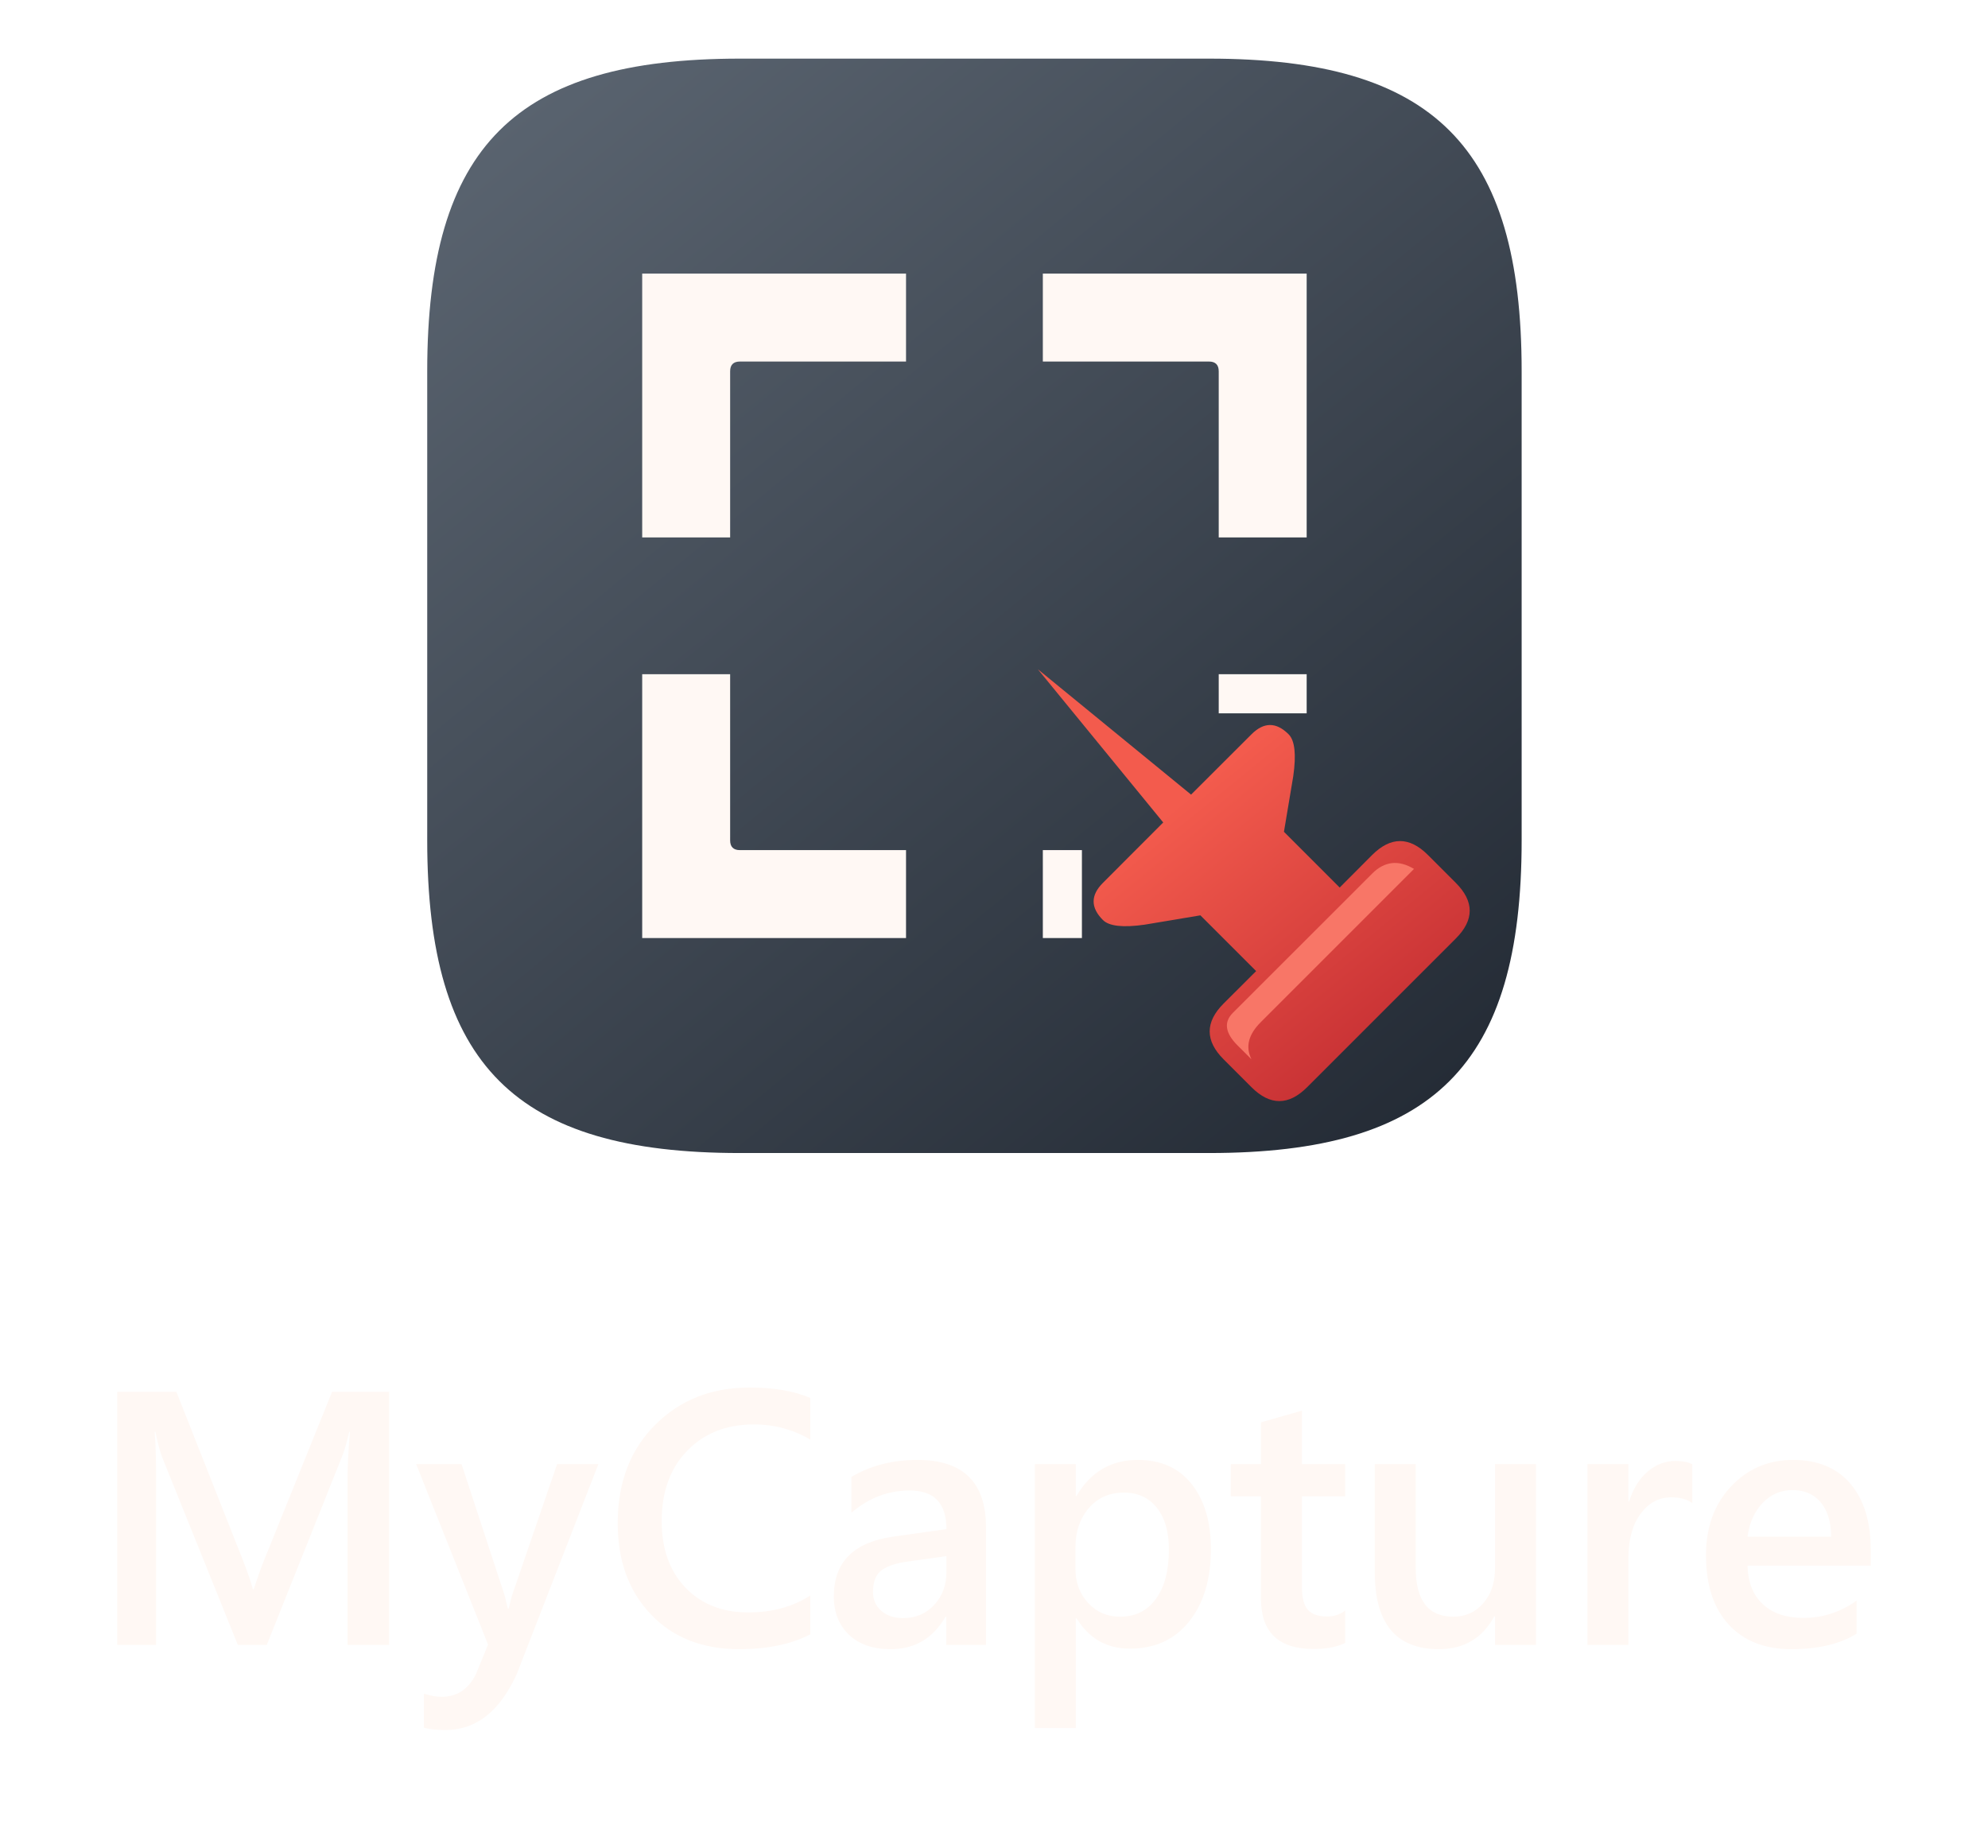
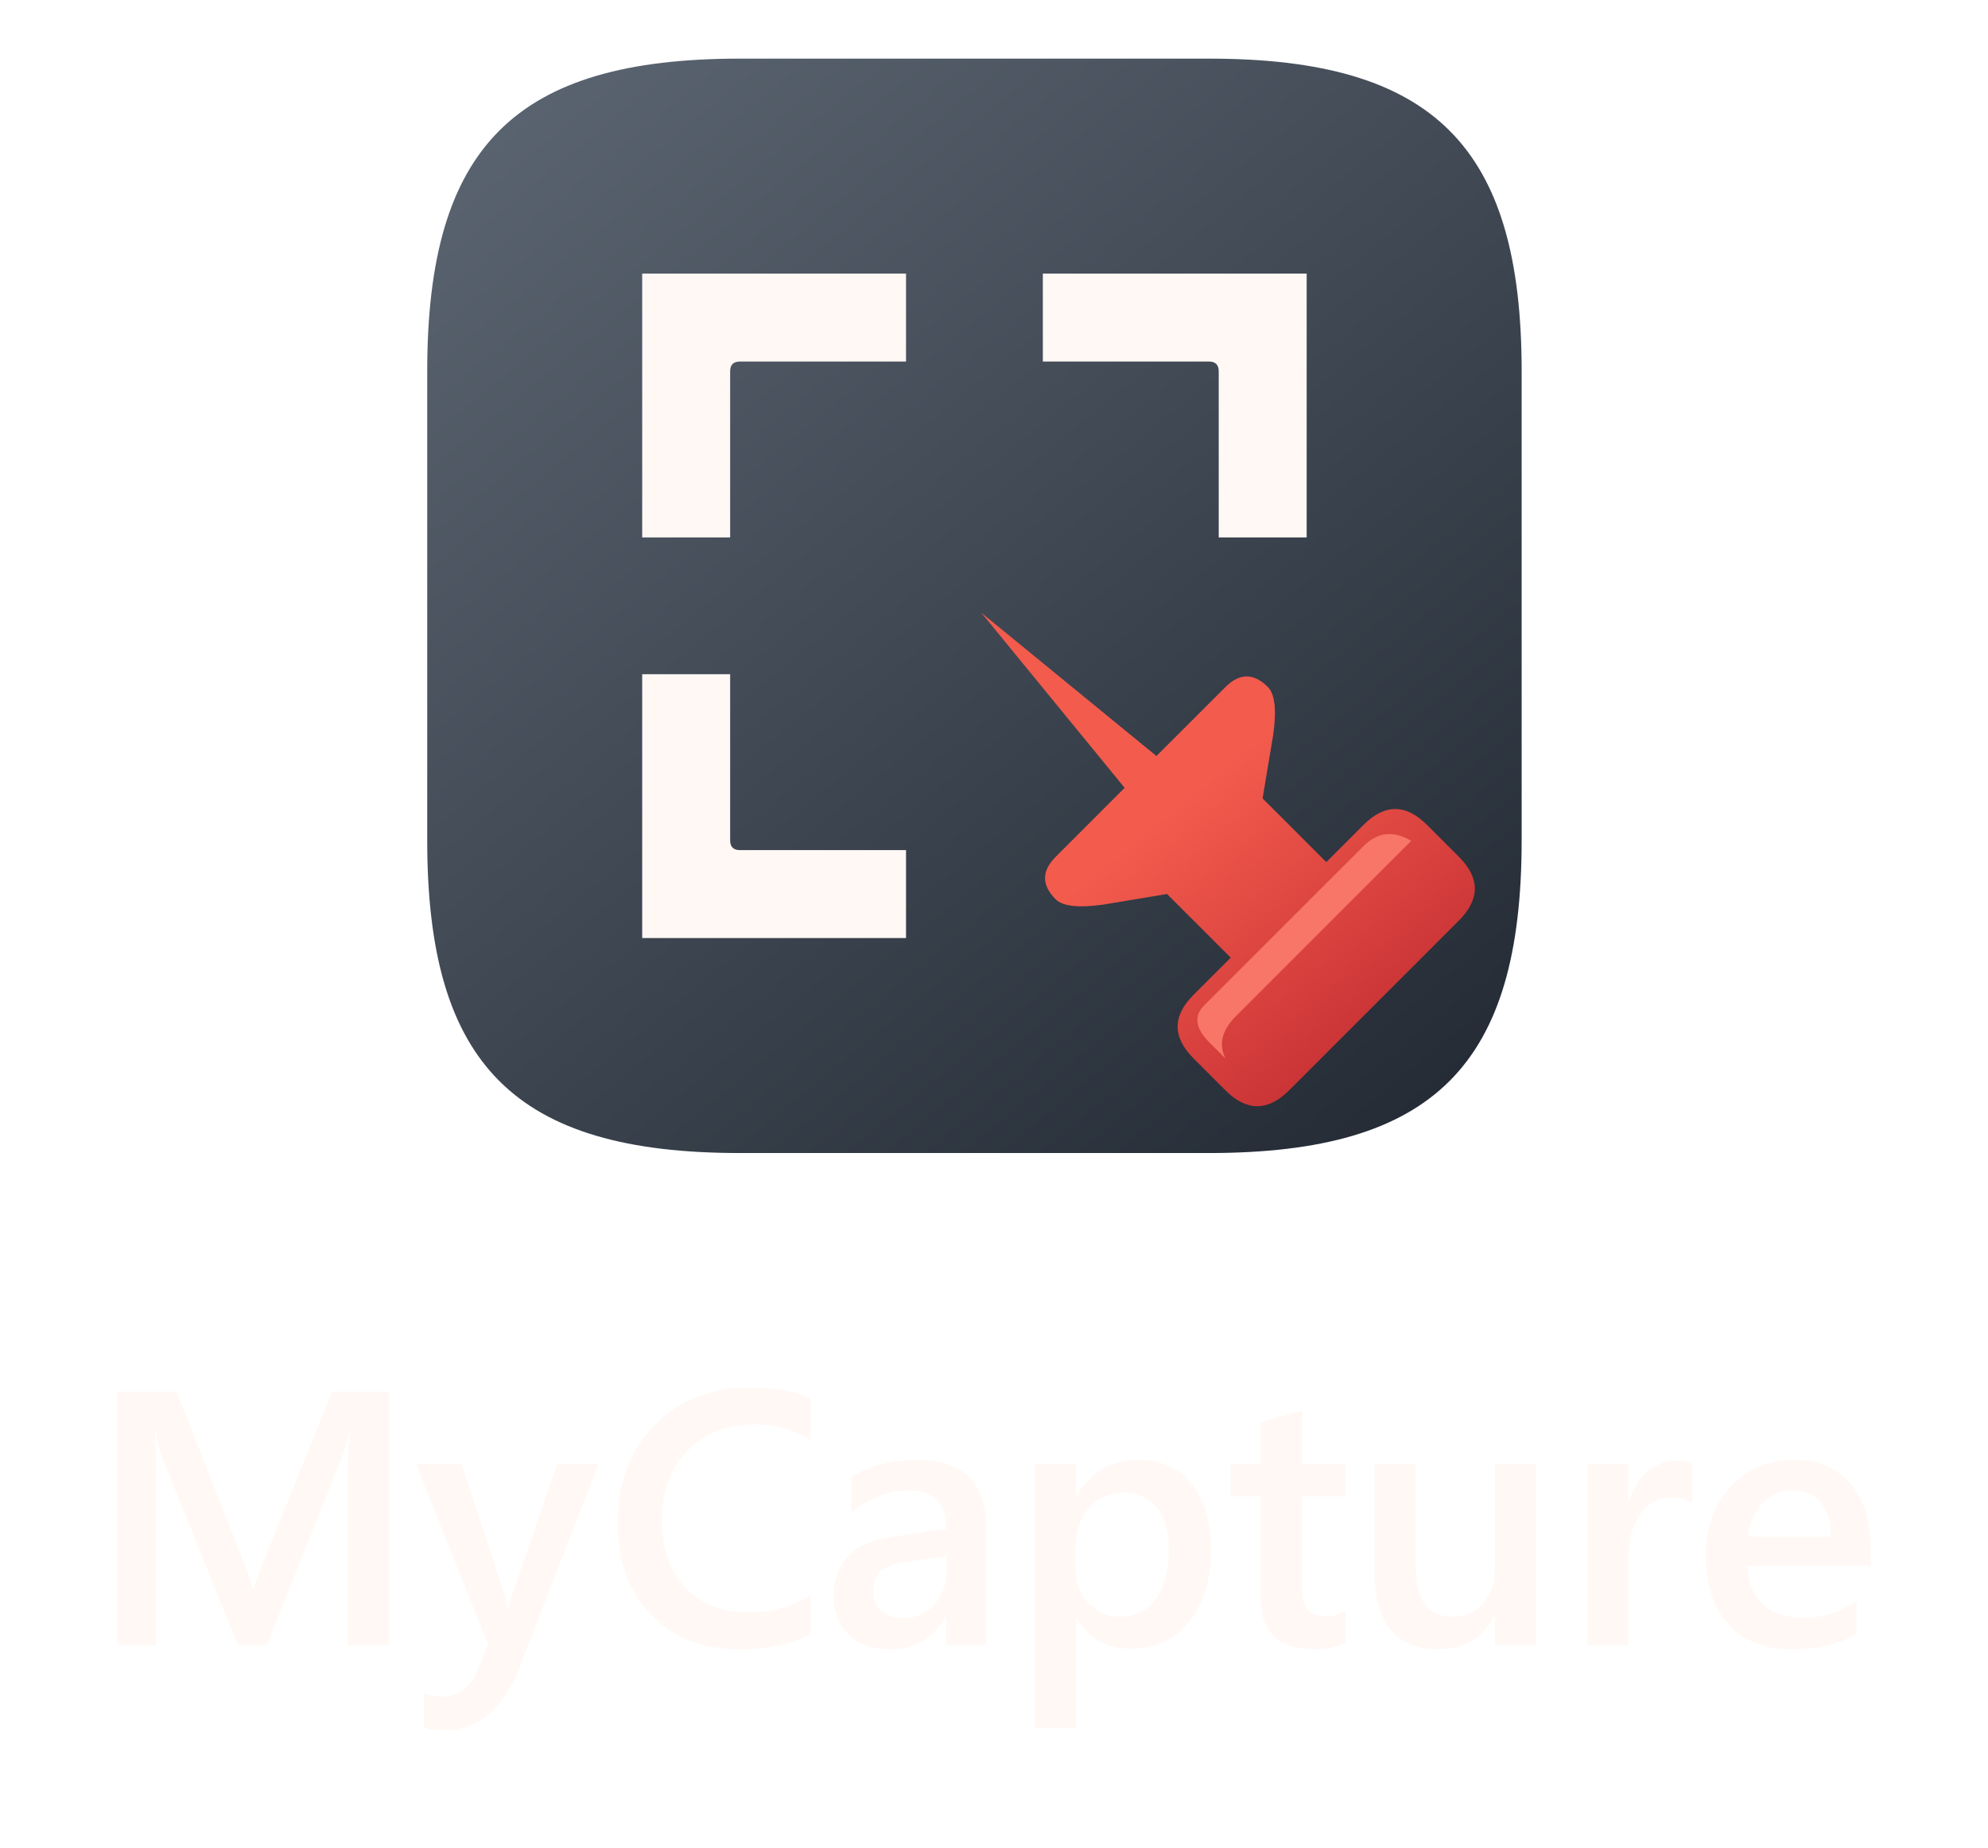
<svg xmlns="http://www.w3.org/2000/svg" viewBox="0 0 406.89 378.1" width="406.89" height="378.1">
  <defs>
    <linearGradient id="graphite" gradientUnits="userSpaceOnUse" x1="103.44" y1="12" x2="293.44" y2="244">
      <stop offset="0" stop-color="#5B6571" />
      <stop offset="1" stop-color="#222933" />
    </linearGradient>
    <linearGradient id="signal" gradientUnits="userSpaceOnUse" x1="245.44" y1="161" x2="298.44" y2="226">
      <stop offset="0" stop-color="#F35B4D" />
      <stop offset="1" stop-color="#BB252D" />
    </linearGradient>
  </defs>
  <path fill="url(#graphite)" fill-rule="nonzero" d="M151.44 12 L247.44 12 C293.44 12 311.44 30 311.44 76 L311.44 172 C311.44 218 293.44 236 247.44 236 L151.44 236 C105.44 236 87.44 218 87.44 172 L87.44 76 C87.44 30 105.44 12 151.44 12 Z" />
-   <path fill="#FFF8F4" fill-rule="evenodd" d="M213.44 174 L221.44 174 L221.44 192 L213.44 192 L213.44 174 Z M249.44 138 L267.44 138 L267.44 146 L249.44 146 L249.44 138 Z M131.44 138 L149.44 138 L149.44 172 C149.44 173.33 150.11 174 151.44 174 L185.44 174 L185.44 192 L131.44 192 L131.44 138 Z M213.44 56 L267.44 56 L267.44 110 L249.44 110 L249.44 76 C249.44 74.67 248.77 74 247.44 74 L213.44 74 L213.44 56 Z M131.44 56 L185.44 56 L185.44 74 L151.44 74 C150.11 74 149.44 74.67 149.44 76 L149.44 110 L131.44 110 L131.44 56 Z" />
-   <path fill="url(#signal)" fill-rule="nonzero" d="M212.42 136.98 L243.78 162.64 L256.14 150.3 C258.68 147.76 261.21 147.76 263.75 150.3 C265.01 151.56 265.33 154.41 264.7 158.84 L262.79 170.25 L274.2 181.66 L280.85 174.99 C284.65 171.2 288.46 171.2 292.25 174.99 L297.96 180.7 C301.76 184.5 301.76 188.31 297.96 192.1 L267.54 222.52 C263.75 226.32 259.94 226.32 256.14 222.52 L250.43 216.81 C246.64 213.02 246.64 209.21 250.43 205.41 L257.1 198.76 L245.69 187.35 L234.28 189.26 C229.85 189.89 227 189.57 225.74 188.31 C223.2 185.77 223.2 183.24 225.74 180.7 L238.08 168.34 L212.42 136.98 Z" />
-   <path fill="#F87667" fill-rule="nonzero" d="M284.89 176.66 C286.31 176.5 287.83 176.9 289.41 177.85 L258.05 209.21 C255.51 211.74 254.87 214.28 256.14 216.81 L253.29 213.97 C250.75 211.43 250.43 209.21 252.34 207.3 L280.85 178.8 C282.11 177.53 283.46 176.83 284.89 176.66 Z" />
+   <path fill="#FFF8F4" fill-rule="evenodd" d="M131.44 138 L149.44 138 L149.44 172 C149.44 173.33 150.11 174 151.44 174 L185.44 174 L185.44 192 L131.44 192 L131.44 138 Z M213.44 56 L267.44 56 L267.44 110 L249.44 110 L249.44 76 C249.44 74.67 248.77 74 247.44 74 L213.44 74 L213.44 56 Z M131.44 56 L185.44 56 L185.44 74 L151.44 74 C150.11 74 149.44 74.67 149.44 76 L149.44 110 L131.44 110 L131.44 56 Z" />
+   <path fill="url(#signal)" fill-rule="nonzero" d="M200.85 125.41 L236.69 154.74 L250.82 140.62 C253.71 137.73 256.61 137.73 259.5 140.62 C260.94 142.06 261.31 145.33 260.59 150.38 L258.42 163.42 L271.46 176.46 L279.06 168.85 C283.39 164.51 287.74 164.51 292.08 168.85 L298.61 175.38 C302.94 179.71 302.94 184.06 298.61 188.4 L263.84 223.17 C259.5 227.5 255.15 227.5 250.82 223.17 L244.29 216.64 C239.95 212.3 239.95 207.95 244.29 203.62 L251.9 196.02 L238.86 182.98 L225.82 185.15 C220.77 185.87 217.5 185.5 216.06 184.06 C213.17 181.17 213.17 178.27 216.06 175.38 L230.18 161.25 L200.85 125.41 Z" />
+   <path fill="#F87667" fill-rule="nonzero" d="M283.66 170.75 C285.3 170.58 287.02 171.02 288.83 172.11 L252.99 207.95 C250.1 210.85 249.36 213.74 250.82 216.64 L247.55 213.39 C244.66 210.5 244.29 207.95 246.46 205.78 L279.06 173.2 C280.5 171.74 282.03 170.94 283.66 170.75 Z" />
  <path fill="#FFF8F4" fill-rule="nonzero" d="M193.71 318.51 L185.95 319.59 C183.54 319.9 181.72 320.49 180.51 321.34 C179.29 322.2 178.68 323.7 178.68 325.84 C178.68 327.41 179.24 328.69 180.36 329.69 C181.48 330.69 182.98 331.19 184.86 331.19 C187.41 331.19 189.53 330.29 191.2 328.5 C192.88 326.7 193.71 324.44 193.71 321.72 L193.71 318.51 Z M230.06 305.5 C227.07 305.5 224.67 306.56 222.85 308.68 C221.03 310.8 220.12 313.45 220.12 316.63 L220.12 321.22 C220.12 323.91 220.98 326.2 222.71 328.08 C224.43 329.96 226.61 330.9 229.26 330.9 C232.37 330.9 234.81 329.69 236.58 327.27 C238.35 324.85 239.24 321.47 239.24 317.13 C239.24 313.5 238.41 310.65 236.76 308.59 C235.11 306.53 232.88 305.5 230.06 305.5 Z M366.88 304.99 C364.47 304.99 362.43 305.87 360.75 307.63 C359.08 309.39 358.05 311.69 357.67 314.53 L374.79 314.53 C374.77 311.52 374.06 309.18 372.66 307.5 C371.26 305.83 369.34 304.99 366.88 304.99 Z M281.38 299.68 L289.76 299.68 L289.76 320.93 C289.76 327.58 292.33 330.9 297.46 330.9 C299.94 330.9 301.98 329.99 303.58 328.15 C305.18 326.32 305.99 323.93 305.99 320.96 L305.99 299.68 L314.37 299.68 L314.37 336.68 L305.99 336.68 L305.99 330.83 L305.84 330.83 C303.41 335.31 299.63 337.55 294.49 337.55 C285.75 337.55 281.38 332.3 281.38 321.79 L281.38 299.68 Z M85.18 299.68 L94.47 299.68 L103.29 326.56 C103.38 326.9 103.6 327.79 103.94 329.24 L104.12 329.24 C104.24 328.68 104.46 327.82 104.77 326.64 L114.02 299.68 L122.47 299.68 L105.78 342.61 C102.31 350.27 97.45 354.1 91.18 354.1 C89.42 354.1 87.95 353.94 86.77 353.63 L86.77 346.65 C88.1 347.09 89.3 347.3 90.39 347.3 C93.52 347.3 95.86 345.76 97.4 342.68 L99.89 336.61 L85.18 299.68 Z M342.9 299.03 C344.42 299.03 345.58 299.26 346.37 299.72 L346.37 307.67 C345.36 306.87 343.9 306.47 342 306.47 C339.52 306.47 337.45 307.59 335.79 309.83 C334.12 312.08 333.29 315.12 333.29 318.98 L333.29 336.68 L324.91 336.68 L324.91 299.68 L333.29 299.68 L333.29 307.31 L333.44 307.31 C334.26 304.7 335.51 302.67 337.21 301.22 C338.91 299.76 340.81 299.03 342.9 299.03 Z M366.99 298.81 C372.05 298.81 375.96 300.44 378.73 303.69 C381.5 306.94 382.89 311.46 382.89 317.24 L382.89 320.46 L357.67 320.46 C357.76 323.88 358.82 326.52 360.83 328.37 C362.84 330.23 365.6 331.15 369.12 331.15 C373.07 331.15 376.7 329.97 380 327.61 L380 334.37 C376.62 336.49 372.17 337.55 366.63 337.55 C361.18 337.55 356.91 335.87 353.82 332.51 C350.72 329.15 349.17 324.42 349.17 318.33 C349.17 312.57 350.88 307.88 354.29 304.25 C357.7 300.63 361.93 298.81 366.99 298.81 Z M232.91 298.81 C237.61 298.81 241.27 300.46 243.9 303.76 C246.52 307.06 247.84 311.5 247.84 317.06 C247.84 323.23 246.35 328.17 243.39 331.88 C240.43 335.59 236.38 337.44 231.25 337.44 C226.53 337.44 222.89 335.37 220.34 331.23 L220.19 331.23 L220.19 353.7 L211.81 353.7 L211.81 299.68 L220.19 299.68 L220.19 306.19 L220.34 306.19 C223.21 301.27 227.4 298.81 232.91 298.81 Z M187.79 298.81 C197.13 298.81 201.81 303.42 201.81 312.62 L201.81 336.68 L193.68 336.68 L193.68 330.9 L193.53 330.9 C190.98 335.33 187.23 337.55 182.3 337.55 C178.66 337.55 175.81 336.56 173.75 334.59 C171.69 332.61 170.66 330 170.66 326.75 C170.66 319.76 174.68 315.69 182.73 314.53 L193.71 312.98 C193.71 307.7 191.21 305.07 186.2 305.07 C181.79 305.07 177.82 306.58 174.27 309.62 L174.27 302.28 C178.18 299.97 182.68 298.81 187.79 298.81 Z M266.47 288.73 L266.47 299.68 L275.32 299.68 L275.32 306.26 L266.47 306.26 L266.47 324.76 C266.47 326.95 266.86 328.52 267.66 329.46 C268.45 330.39 269.78 330.86 271.63 330.86 C273.05 330.86 274.28 330.45 275.32 329.64 L275.32 336.28 C273.68 337.1 271.52 337.51 268.85 337.51 C261.67 337.51 258.08 334.07 258.08 327.18 L258.08 306.26 L251.9 306.26 L251.9 299.68 L258.08 299.68 L258.08 291.12 L266.47 288.73 Z M24 284.87 L36.1 284.87 L49.73 319.37 C50.76 322.02 51.44 324 51.75 325.3 L51.93 325.3 C52.82 322.58 53.54 320.55 54.1 319.23 L67.97 284.87 L79.64 284.87 L79.64 336.68 L71.12 336.68 L71.12 303.15 C71.12 300.4 71.29 297.04 71.62 293.07 L71.48 293.07 C70.95 295.33 70.48 296.96 70.07 297.95 L54.6 336.68 L48.68 336.68 L33.18 298.24 C32.74 297.1 32.29 295.38 31.8 293.07 L31.66 293.07 C31.85 295.14 31.95 298.53 31.95 303.22 L31.95 336.68 L24 336.68 L24 284.87 Z M153.38 284 C158.4 284 162.55 284.71 165.85 286.13 L165.85 294.66 C162.36 292.59 158.5 291.55 154.29 291.55 C148.68 291.55 144.13 293.35 140.65 296.94 C137.17 300.52 135.43 305.32 135.43 311.32 C135.43 317.03 137.05 321.57 140.3 324.96 C143.56 328.34 147.83 330.03 153.13 330.03 C158.02 330.03 162.26 328.88 165.85 326.56 L165.85 334.51 C161.95 336.54 157.09 337.55 151.29 337.55 C143.77 337.55 137.75 335.18 133.22 330.43 C128.69 325.69 126.43 319.46 126.43 311.75 C126.43 303.46 128.98 296.77 134.07 291.66 C139.17 286.55 145.6 284 153.38 284 Z" />
</svg>
